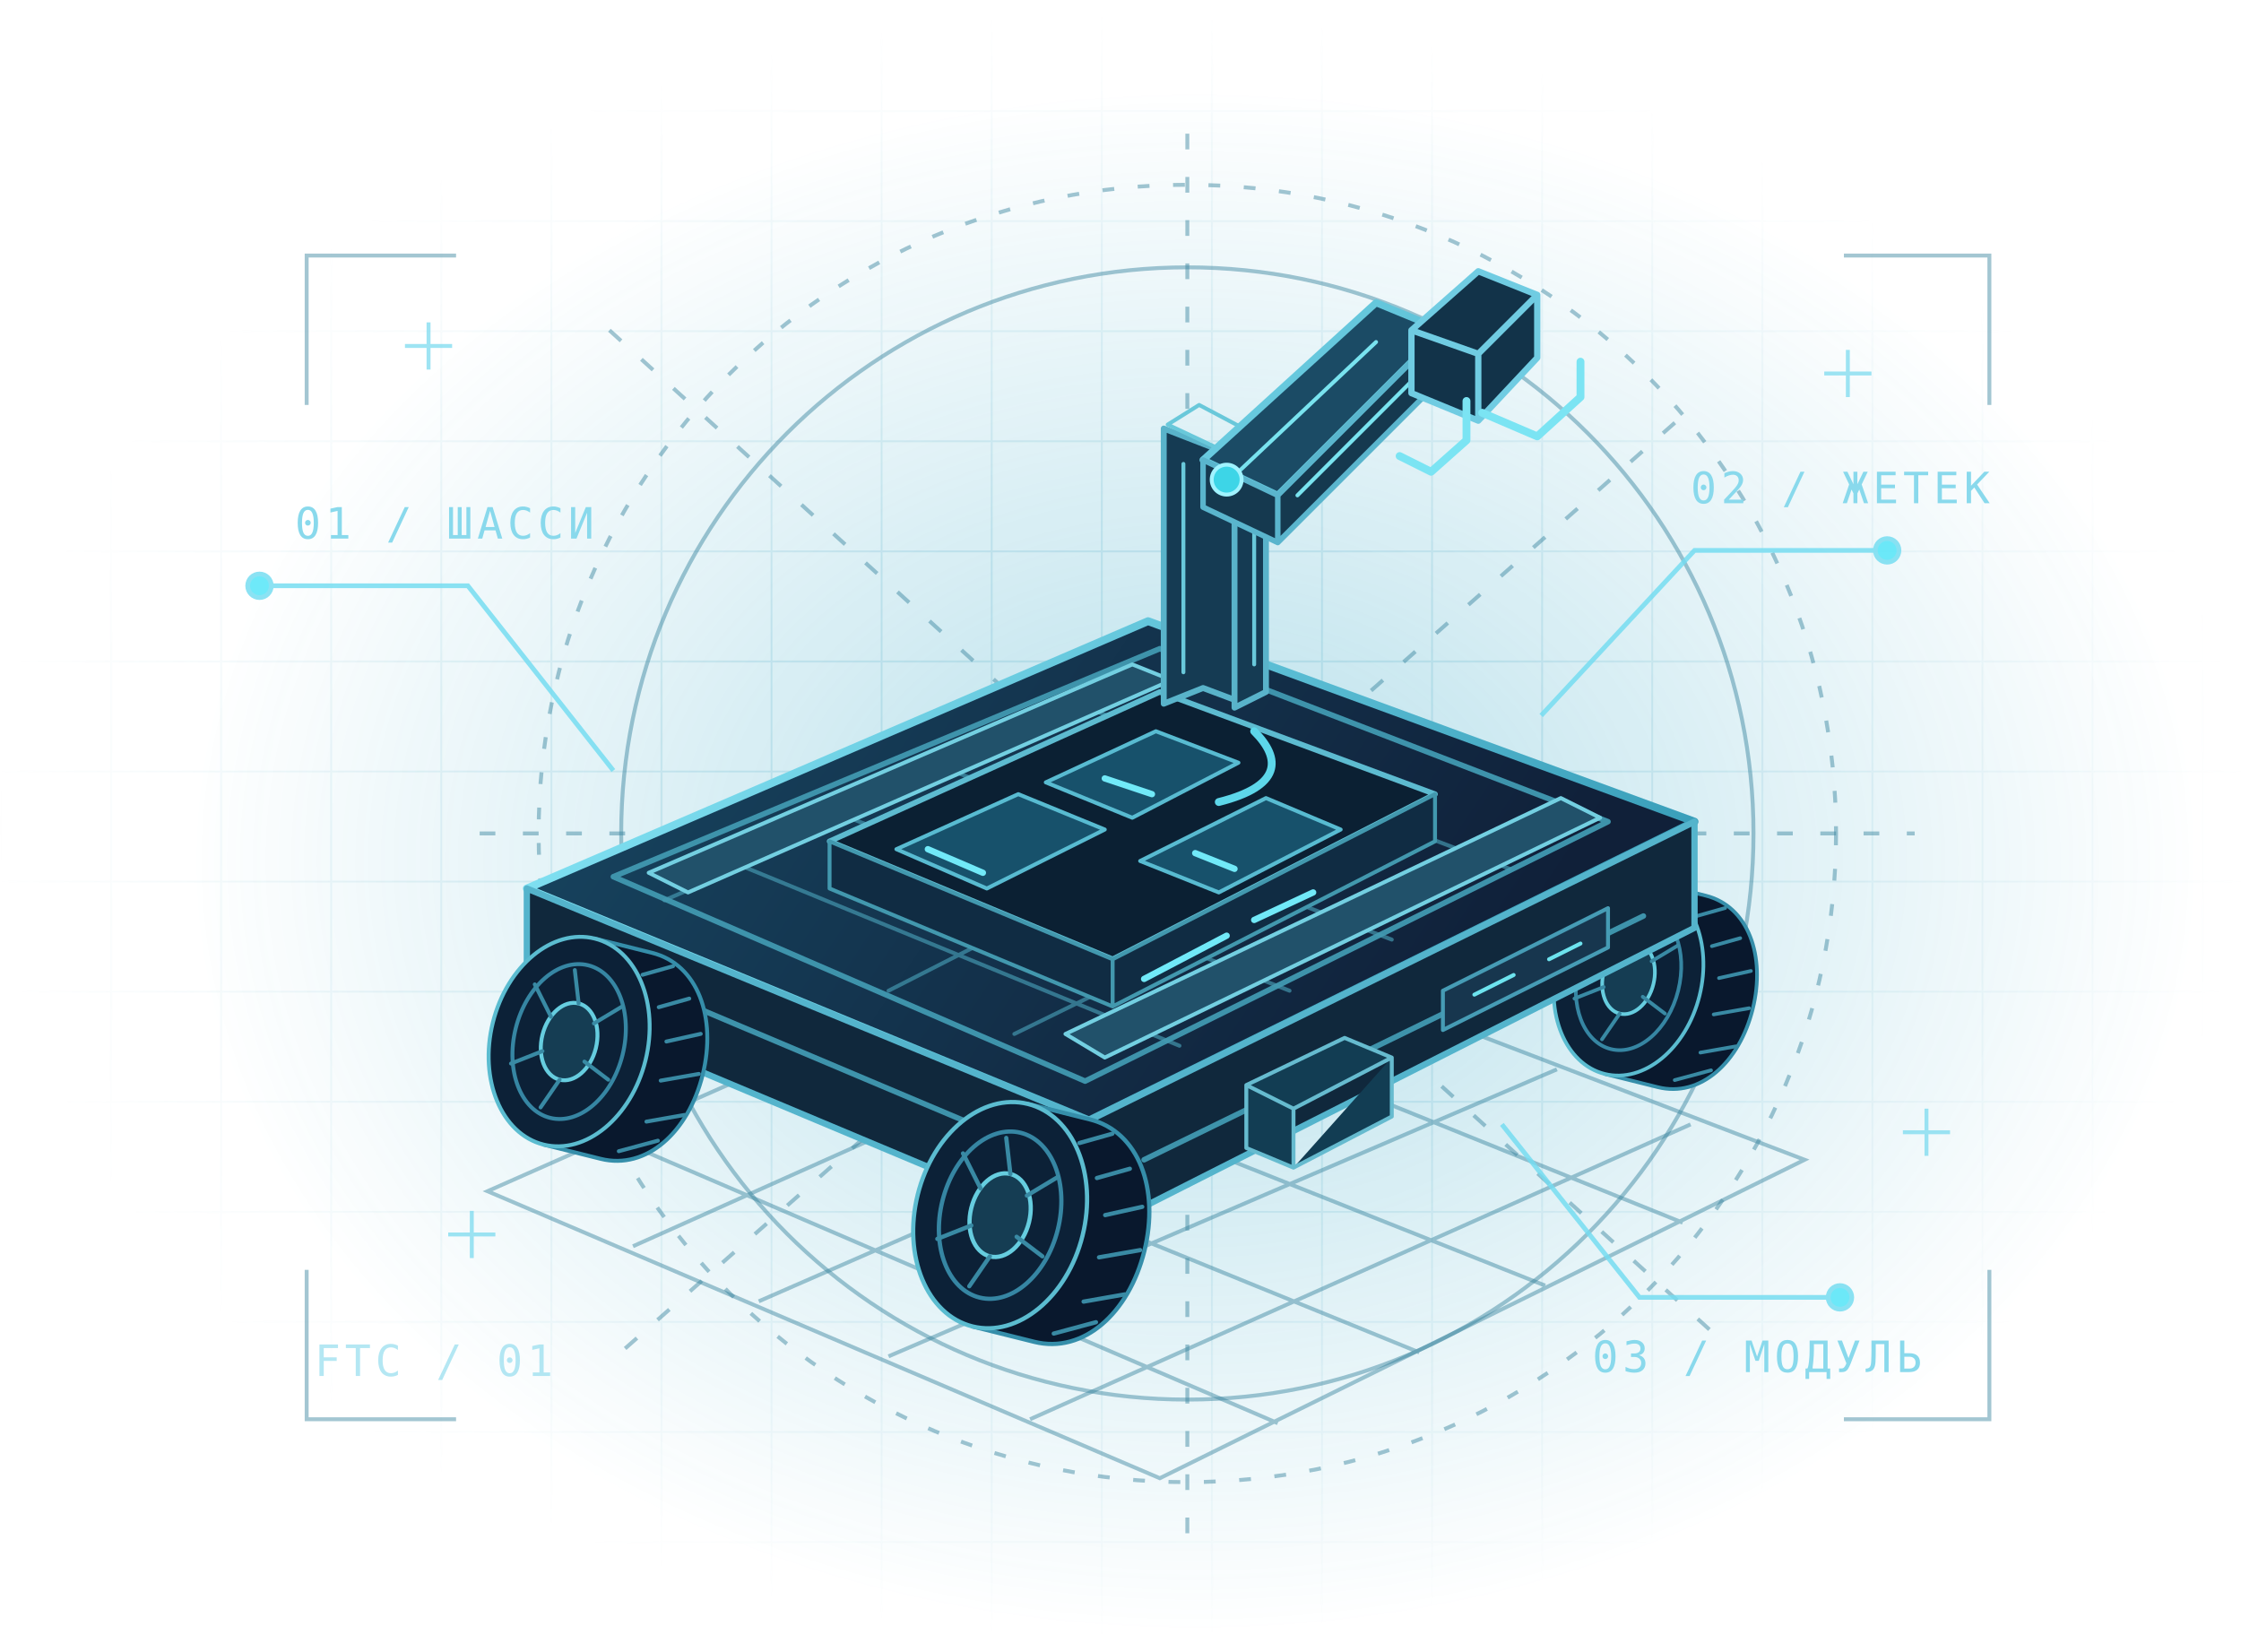
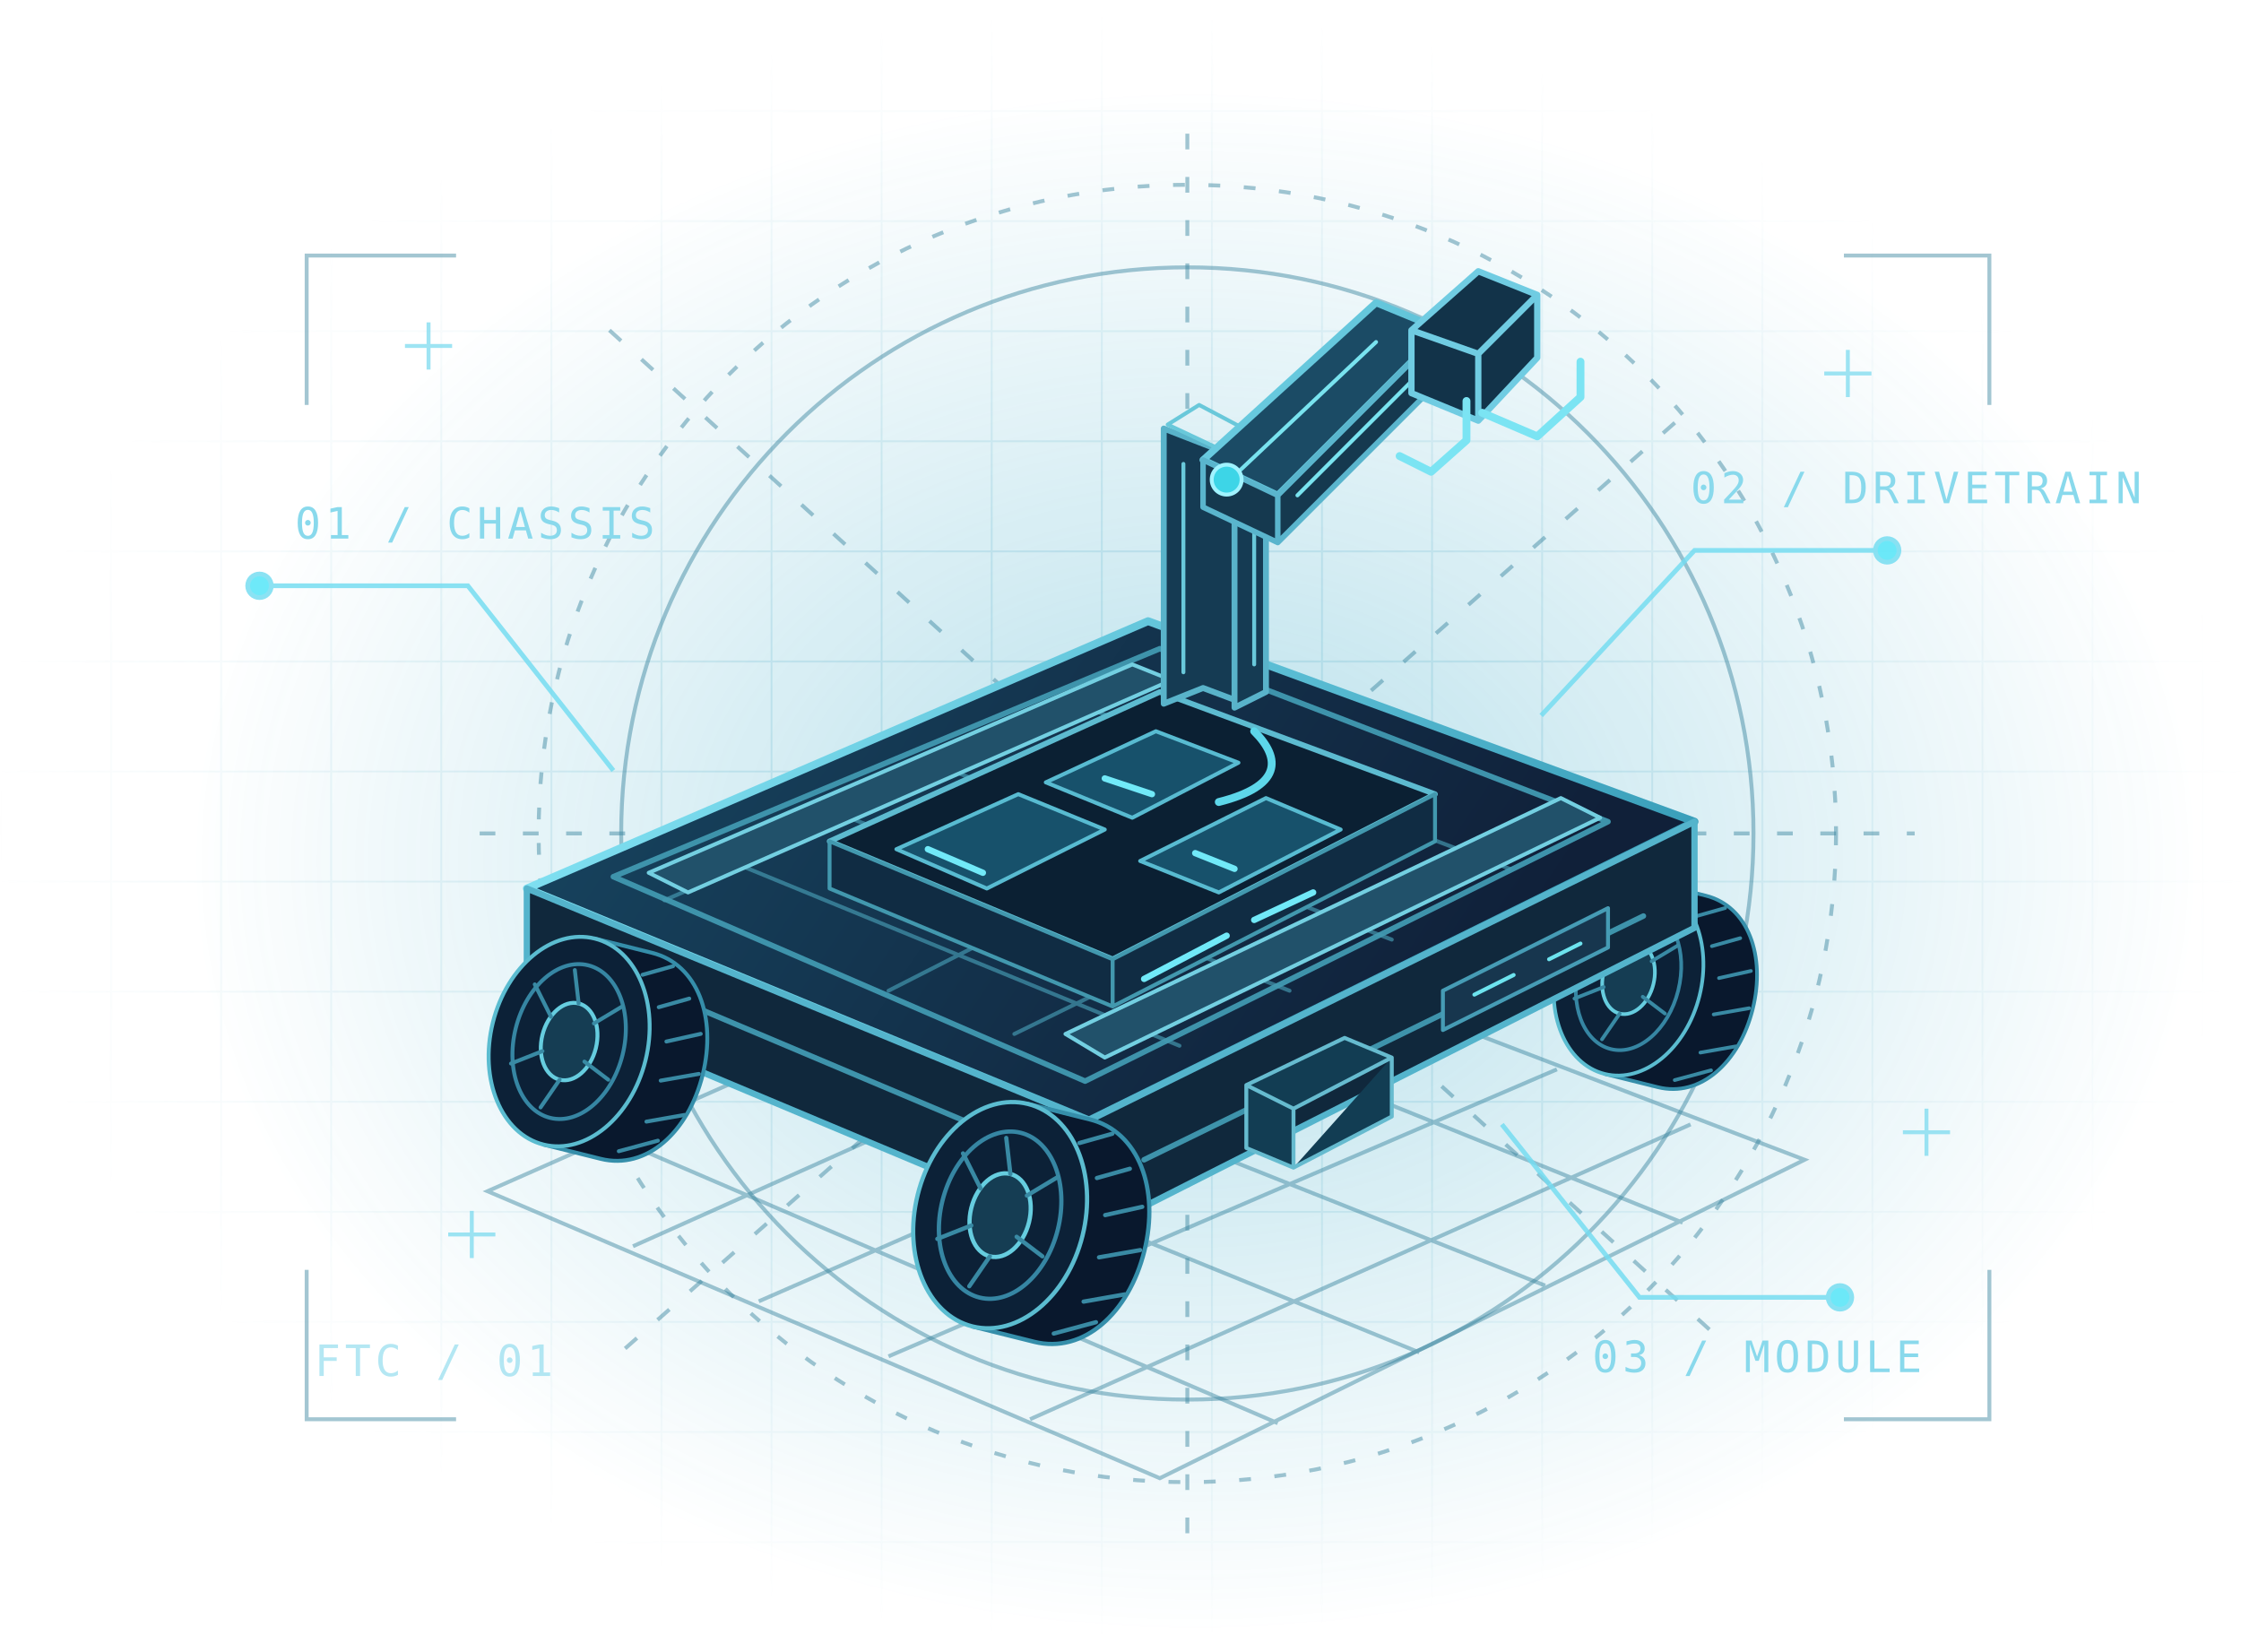
<svg xmlns="http://www.w3.org/2000/svg" viewBox="0 0 570 420" fill="none">
  <defs>
    <radialGradient id="halo">
      <stop stop-color="#1599bd" stop-opacity=".31" />
      <stop offset="1" stop-color="#1599bd" stop-opacity="0" />
    </radialGradient>
    <linearGradient id="metal" x1="140" y1="155" x2="350" y2="295" gradientUnits="userSpaceOnUse">
      <stop stop-color="#174762" />
      <stop offset="1" stop-color="#102039" />
    </linearGradient>
    <linearGradient id="edge" x1="150" y1="100" x2="435" y2="310" gradientUnits="userSpaceOnUse">
      <stop stop-color="#91f0ff" />
      <stop offset="1" stop-color="#278dab" />
    </linearGradient>
    <pattern id="grid" width="28" height="28" patternUnits="userSpaceOnUse">
      <path d="M28 0H0v28" stroke="#3a9ebc" stroke-opacity=".16" />
    </pattern>
    <mask id="fade">
      <rect width="570" height="420" fill="url(#grid-fade)" />
    </mask>
    <radialGradient id="grid-fade">
      <stop offset=".38" stop-color="white" />
      <stop offset="1" stop-color="black" />
    </radialGradient>
    <g id="wheel">
      <path d="M8-27h15c12 0 20 12 20 27s-8 27-20 27H8z" fill="#09182d" stroke="#358eaa" />
      <ellipse cx="8" cy="0" rx="20" ry="27" fill="#0c2137" stroke="#5bbcd0" />
      <ellipse cx="8" cy="0" rx="14" ry="20" stroke="#3686a3" />
      <ellipse cx="8" cy="0" rx="7" ry="10" fill="#153d53" stroke="#66cddf" />
      <path d="M5-18 8-10m11-2-6 6m7 13-7-3m-5 6-3 8M2 4l-7 5m7-14-6-7M29-25l-7 4m13 3-7 4m12 4-8 4m10 6-9 4m8 7-9 4m4 4-9 5" stroke="#398aa4" stroke-linecap="round" />
    </g>
  </defs>
  <rect width="570" height="420" fill="url(#grid)" mask="url(#fade)" />
  <ellipse cx="304" cy="219" rx="254" ry="195" fill="url(#halo)" />
  <g stroke="#38839e" stroke-opacity=".46">
    <circle cx="302" cy="212" r="165" stroke-dasharray="3 6" />
    <circle cx="302" cy="212" r="144" />
    <path d="M302 34v357M122 212h365M159 343l271-239M155 84l284 258" stroke-dasharray="4 7" />
    <path d="M78 103V65h38m353 0h37v38M78 323v38h38m353 0h37v-38" />
    <path d="m124 303 165-73 170 65-164 81zM155 289l170 73m-136-88 172 70m-139-85 171 68m-136-85 171 69m-267 6 163-73m-131 87 167-73m-134 87 170-73m-134 89 168-75" />
  </g>
  <g stroke="#73dcf1" stroke-width="1.2" fill="none" opacity=".83">
    <path d="M66 149h53l37 47m324-56h-49l-39 42m76 148h-51l-35-44" />
    <circle cx="66" cy="149" r="3" fill="#51e5f8" />
    <circle cx="480" cy="140" r="3" fill="#51e5f8" />
    <circle cx="468" cy="330" r="3" fill="#51e5f8" />
  </g>
  <g stroke-linejoin="round" stroke-linecap="round">
    <use href="#wheel" transform="translate(301 205) rotate(14) scale(.84)" />
    <use href="#wheel" transform="translate(407 247) rotate(14) scale(.93)" />
    <path d="m134 226 158-68 139 51-154 76z" fill="url(#metal)" stroke="url(#edge)" stroke-width="2" />
    <path d="m134 226 143 59v29l-143-60zm143 59 154-76v27l-154 78z" fill="#10283c" stroke="#54b4cc" stroke-width="1.6" />
    <path d="m148 244 116 49m27 2 127-62m-262-10 139-58 114 44-133 66z" stroke="#3e93ab" stroke-width="1.4" />
    <path d="m169 229 110-48 105 40m-158 31 102-52m-70 63 104-51m-174 8 112 46m-84-58 112 44m-86-56 112 43" stroke="#459ab1" stroke-opacity=".67" />
    <path d="m165 222 123-53 10 4-123 54zm106 41 126-60 10 5-126 61z" fill="#21516a" stroke="#73cfe1" />
    <path d="m211 214 84-38 70 26-82 42z" fill="#0b2033" stroke="#5dbbd0" stroke-width="1.4" />
    <path d="m211 214 72 30v12l-72-30zm72 30 82-42v12l-82 42z" fill="#102c43" stroke="#4298ae" />
    <path d="m228 216 31-14 22 9-30 15zm38-17 28-13 21 8-27 14zm24 20 32-16 19 8-31 16z" fill="#17516b" stroke="#58bbd1" />
    <path d="m236 216 14 6m31-24 12 4m11 15 10 4m-23 28 21-11m7-4 15-7" stroke="#71e9f8" stroke-width="1.6" />
    <use href="#wheel" transform="translate(137 263) rotate(14)" />
    <use href="#wheel" transform="translate(246 307) rotate(14) scale(1.08)" />
    <path d="m317 276 25-12 12 5-25 13zm0 0v16l12 5v-15zm12 21 25-13v-15" fill="#123d53" stroke="#66bbcf" />
    <path d="m367 252 42-21v10l-42 21z" fill="#17364e" stroke="#469cb5" />
    <path d="m375 253 10-5m9-4 8-4" stroke="#6de3ee" />
    <path d="m296 179 10-4 8 3v-62l-18-7zm18-63 8-4v64l-8 4z" fill="#153b53" stroke="#59b3ca" stroke-width="1.5" />
    <path d="m297 108 8-5 17 9-8 4zm4 10v53m18-51v49" stroke="#69c8da" />
    <path d="m306 117 44-40 17 7-42 42z" fill="#1b4b65" stroke="url(#edge)" stroke-width="1.8" />
    <path d="m306 117 19 9v12l-19-9zm19 9 42-42v12l-42 42z" fill="#15394f" stroke="#5ab5cd" stroke-width="1.4" />
    <path d="m330 126 31-31m-46 25 35-33" stroke="#79e3ef" />
    <path d="m359 84 17-15 15 6-15 15zm17 6 15-15v16l-15 16zm-17-6 17 6v17l-17-7z" fill="#123349" stroke="#70cce2" stroke-width="1.6" />
    <path d="m377 105 14 6 11-10v-9m-29 10v10l-9 8-8-4" stroke="#7be4f3" stroke-width="2" />
    <path d="M319 186c7 7 7 14-9 18" stroke="#5dd7ea" stroke-width="2" />
    <circle cx="312" cy="122" r="3.8" fill="#3dd5e7" stroke="#a1f3ff" />
  </g>
  <g fill="#89d9ec" font-family="monospace" font-size="11" letter-spacing="1.1">
-     <text x="75" y="137">01 / ШАССИ</text>
-     <text x="430" y="128">02 / ЖЕТЕК</text>
-     <text x="405" y="349">03 / МОДУЛЬ</text>
+     <text x="75" y="137">01 / CHASSIS</text>
+     <text x="430" y="128">02 / DRIVETRAIN</text>
+     <text x="405" y="349">03 / MODULE</text>
    <text x="80" y="350" fill-opacity=".63">FTC / 01</text>
  </g>
  <g stroke="#6ad5ed" opacity=".65">
    <path d="M103 88h12m-6-6v12m355 1h12m-6-6v12M114 314h12m-6-6v12m364-32h12m-6-6v12" />
  </g>
</svg>
